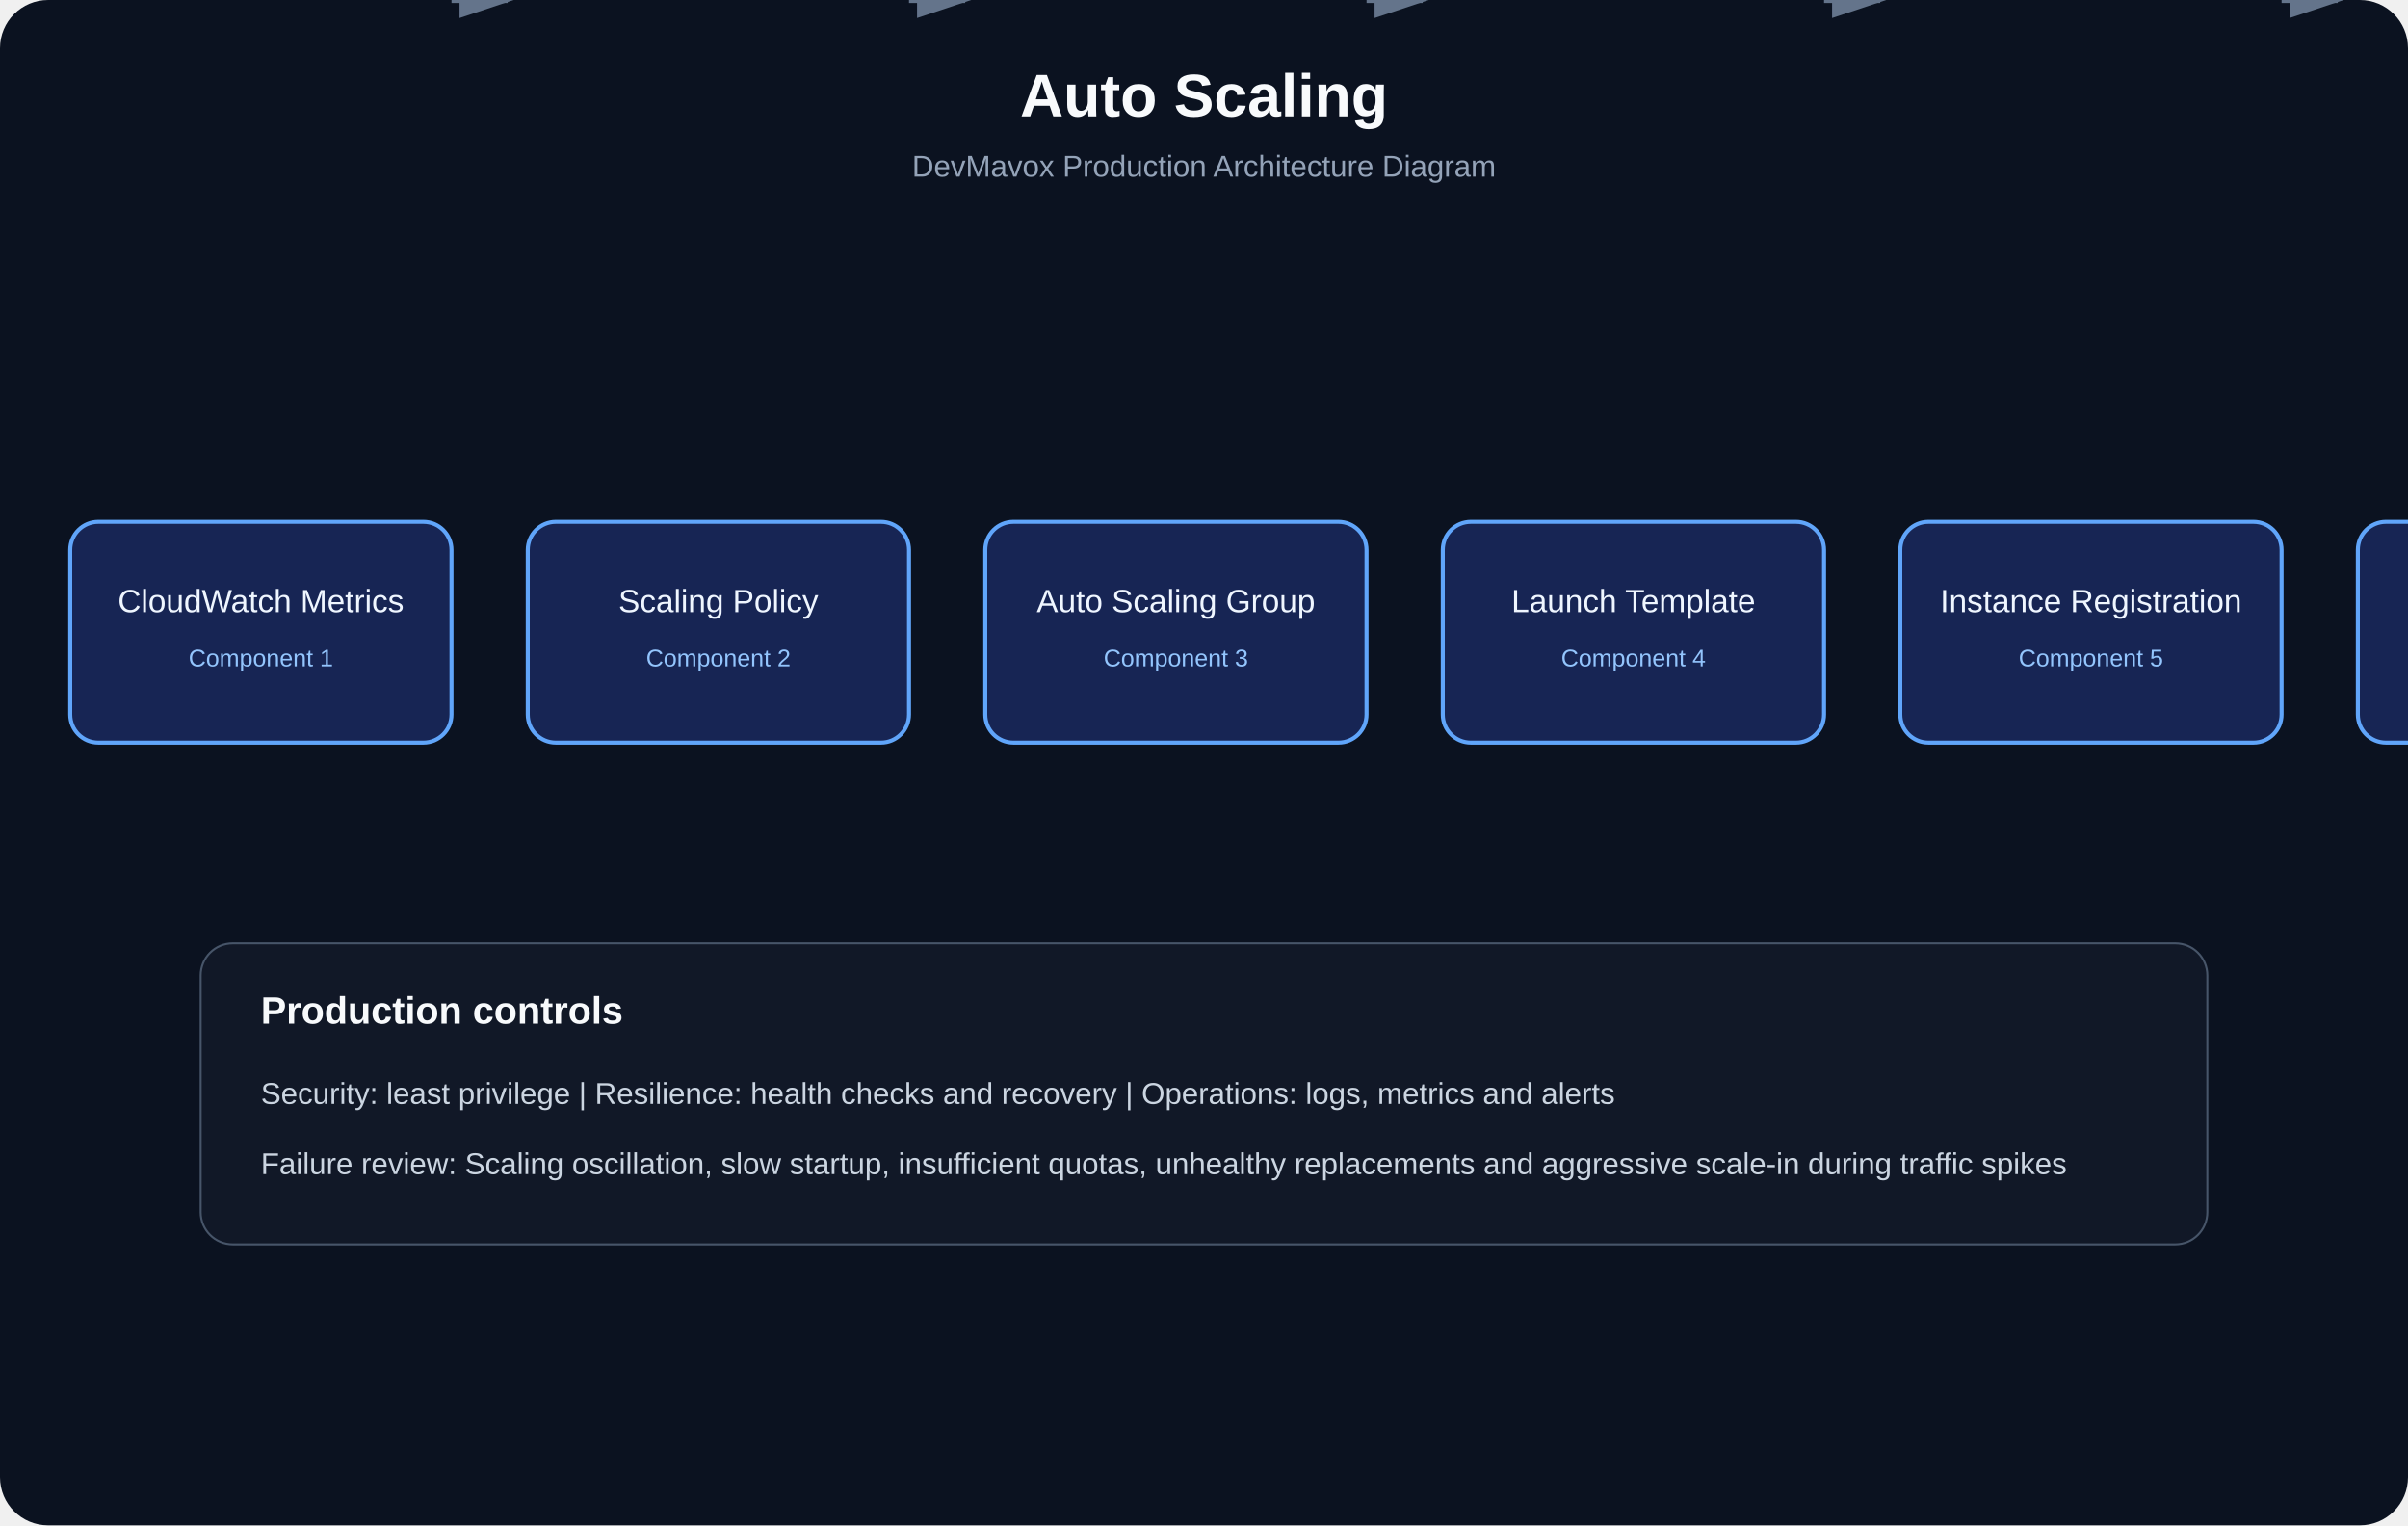
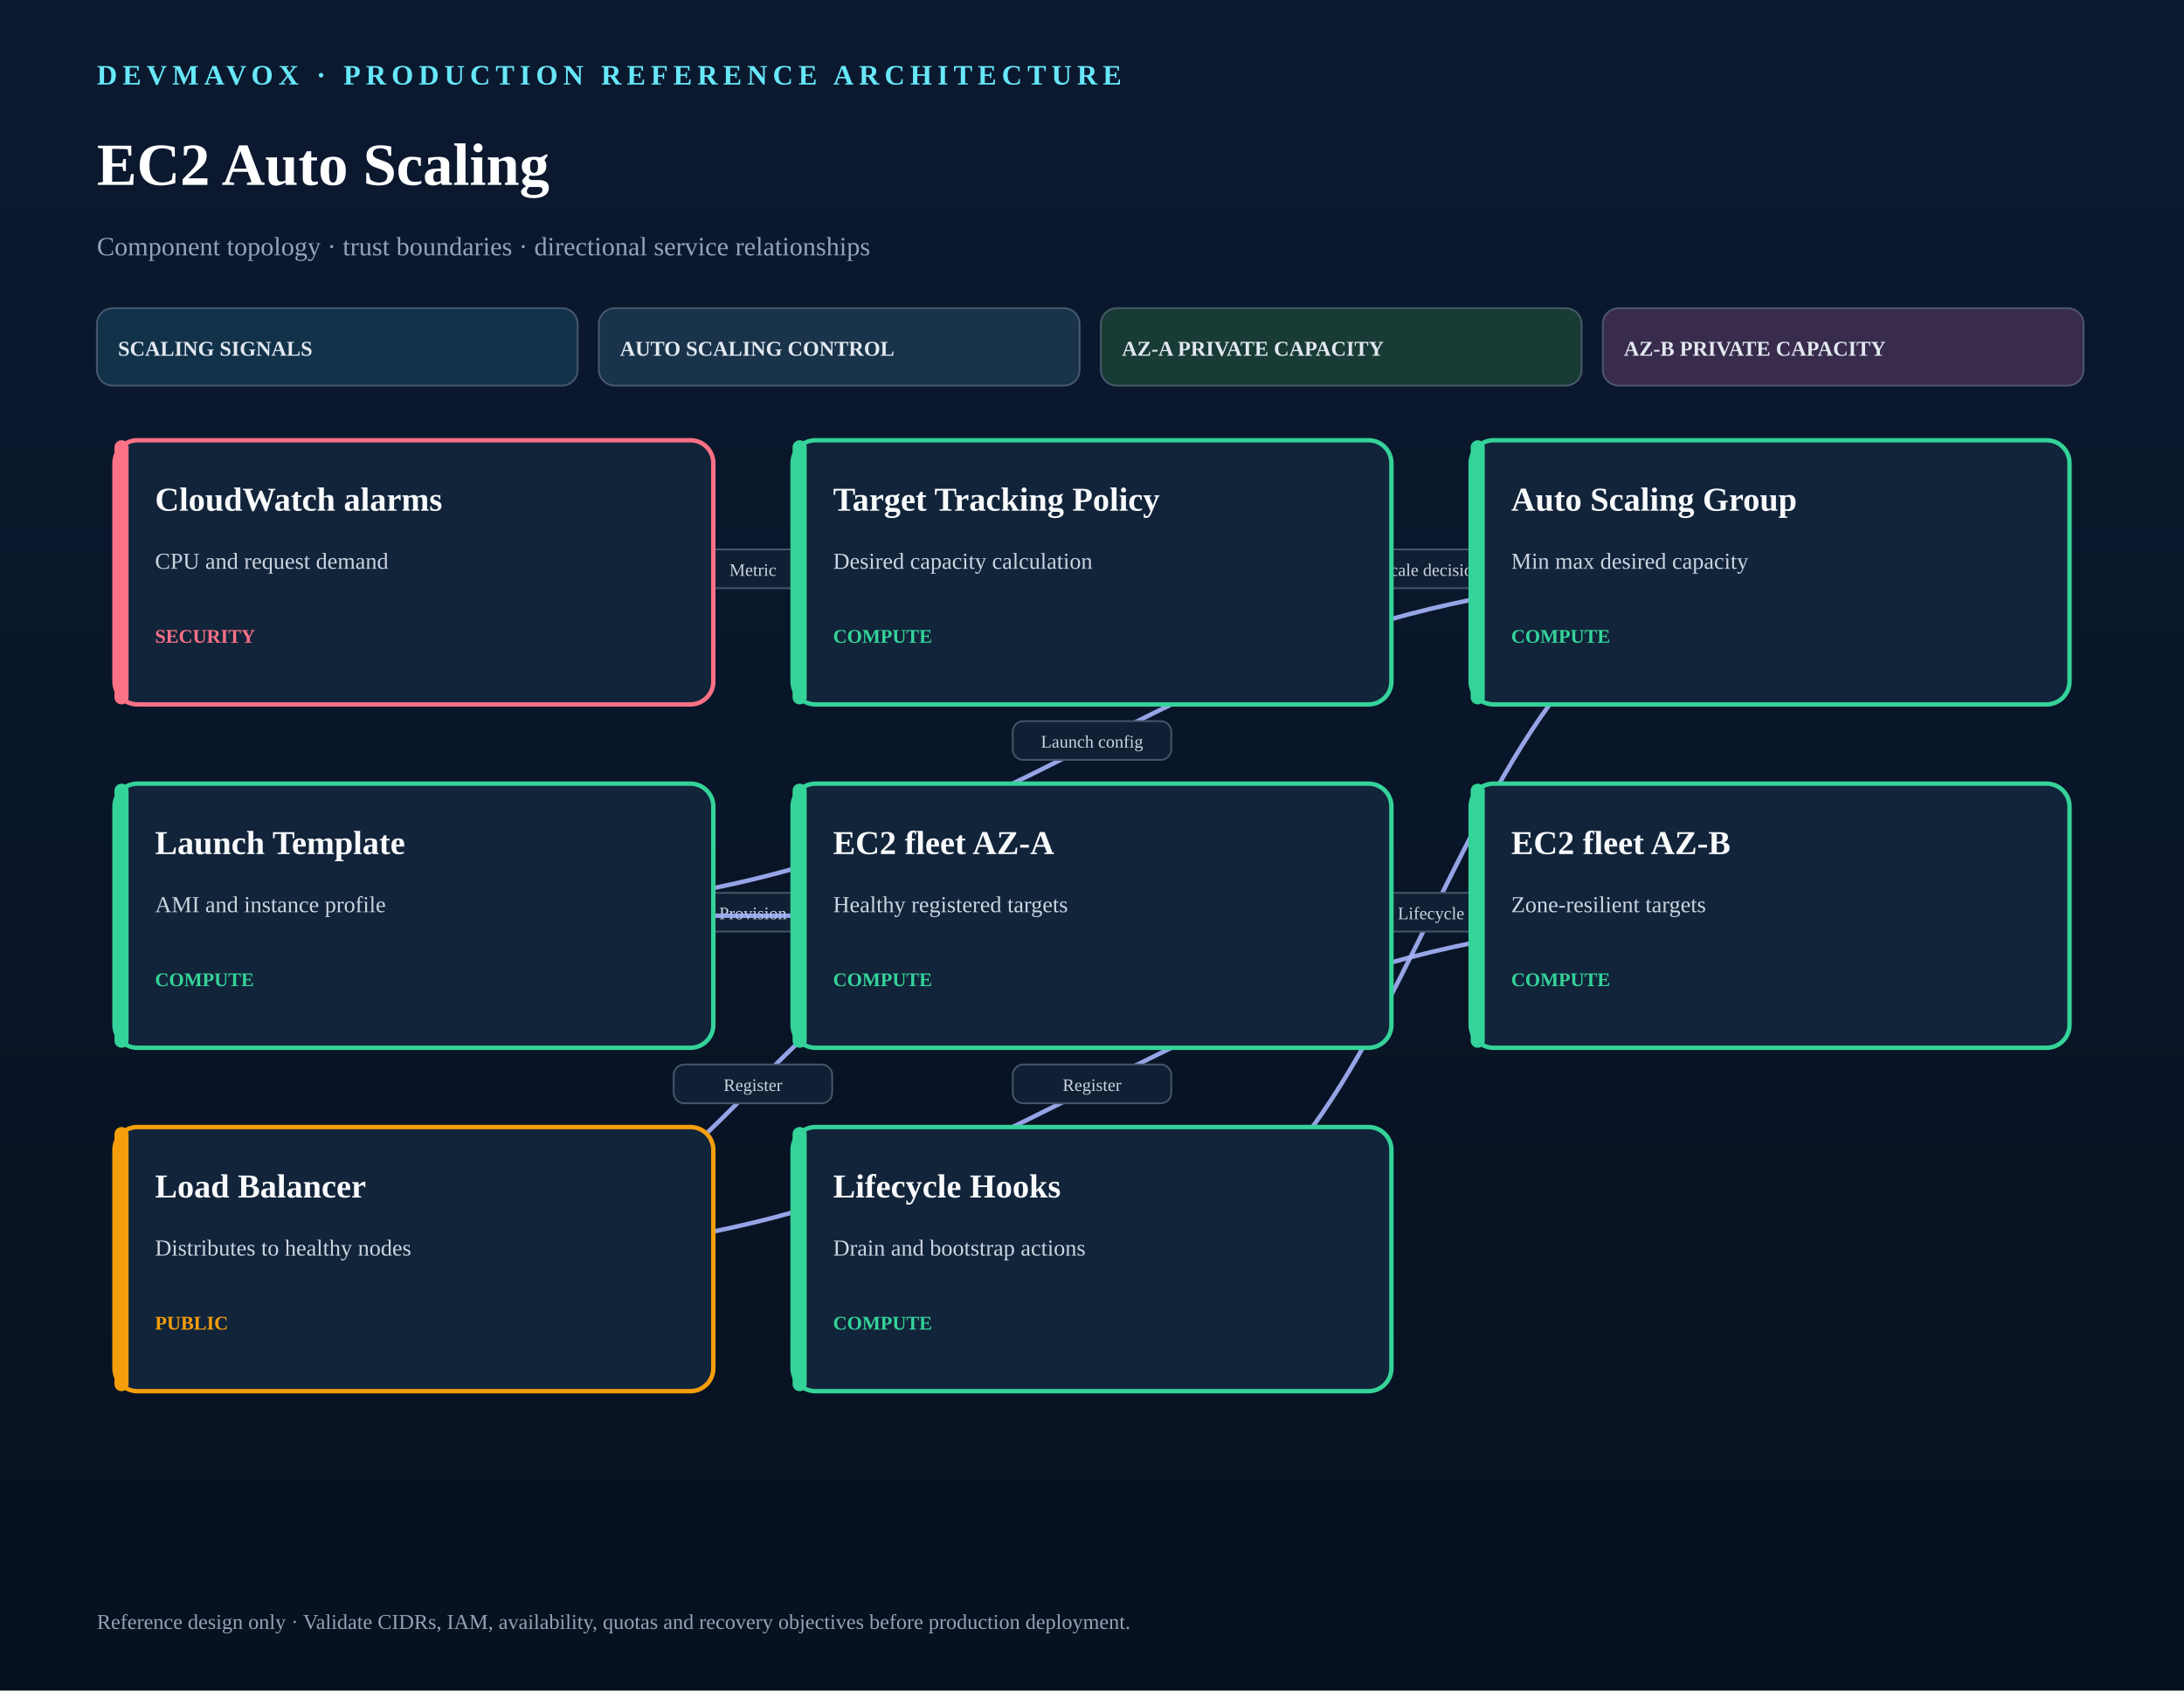
- <svg xmlns="http://www.w3.org/2000/svg" width="1200" height="760" viewBox="0 0 1200 760">
+ <svg xmlns="http://www.w3.org/2000/svg" width="1240" height="960" viewBox="0 0 1240 960">
  <defs>
-     <marker id="arrow" markerWidth="10" markerHeight="10" refX="8" refY="3" orient="auto">
-       <path d="M0,0 L0,6 L9,3 z" fill="#64748b" />
+     <linearGradient id="bg" x2="0" y2="1">
+       <stop stop-color="#0b1930" />
+       <stop offset="1" stop-color="#07111f" />
+     </linearGradient>
+     <marker id="arr" markerWidth="10" markerHeight="10" refX="8" refY="4" orient="auto">
+       <path d="M0 0 L0 8 L9 4Z" fill="#cbd5e1" />
    </marker>
  </defs>
-   <rect width="1200" height="760" rx="24" fill="#0b1220" />
-   <text x="600" y="58" text-anchor="middle" fill="#f8fafc" font-size="30" font-family="Arial" font-weight="700">Auto Scaling</text>
-   <text x="600" y="88" text-anchor="middle" fill="#94a3b8" font-size="15" font-family="Arial">DevMavox Production Architecture Diagram</text>
-   <rect x="35" y="260" width="190" height="110" rx="14" fill="#172554" stroke="#60a5fa" stroke-width="2" />
-   <text x="130" y="305" text-anchor="middle" fill="#eff6ff" font-size="16" font-family="Arial">CloudWatch Metrics</text>
-   <text x="130" y="332" text-anchor="middle" fill="#93c5fd" font-size="12" font-family="Arial">Component 1</text>
-   <line x1="225" y1="(315)" x2="253" y2="(315)" stroke="#64748b" stroke-width="3" marker-end="url(#arrow)" />
-   <rect x="263" y="260" width="190" height="110" rx="14" fill="#172554" stroke="#60a5fa" stroke-width="2" />
-   <text x="358" y="305" text-anchor="middle" fill="#eff6ff" font-size="16" font-family="Arial">Scaling Policy</text>
-   <text x="358" y="332" text-anchor="middle" fill="#93c5fd" font-size="12" font-family="Arial">Component 2</text>
-   <line x1="453" y1="(315)" x2="481" y2="(315)" stroke="#64748b" stroke-width="3" marker-end="url(#arrow)" />
-   <rect x="491" y="260" width="190" height="110" rx="14" fill="#172554" stroke="#60a5fa" stroke-width="2" />
-   <text x="586" y="305" text-anchor="middle" fill="#eff6ff" font-size="16" font-family="Arial">Auto Scaling Group</text>
-   <text x="586" y="332" text-anchor="middle" fill="#93c5fd" font-size="12" font-family="Arial">Component 3</text>
-   <line x1="681" y1="(315)" x2="709" y2="(315)" stroke="#64748b" stroke-width="3" marker-end="url(#arrow)" />
-   <rect x="719" y="260" width="190" height="110" rx="14" fill="#172554" stroke="#60a5fa" stroke-width="2" />
-   <text x="814" y="305" text-anchor="middle" fill="#eff6ff" font-size="16" font-family="Arial">Launch Template</text>
-   <text x="814" y="332" text-anchor="middle" fill="#93c5fd" font-size="12" font-family="Arial">Component 4</text>
-   <line x1="909" y1="(315)" x2="937" y2="(315)" stroke="#64748b" stroke-width="3" marker-end="url(#arrow)" />
-   <rect x="947" y="260" width="190" height="110" rx="14" fill="#172554" stroke="#60a5fa" stroke-width="2" />
-   <text x="1042" y="305" text-anchor="middle" fill="#eff6ff" font-size="16" font-family="Arial">Instance Registration</text>
-   <text x="1042" y="332" text-anchor="middle" fill="#93c5fd" font-size="12" font-family="Arial">Component 5</text>
-   <line x1="1137" y1="(315)" x2="1165" y2="(315)" stroke="#64748b" stroke-width="3" marker-end="url(#arrow)" />
-   <rect x="1175" y="260" width="190" height="110" rx="14" fill="#172554" stroke="#60a5fa" stroke-width="2" />
-   <text x="1270" y="305" text-anchor="middle" fill="#eff6ff" font-size="16" font-family="Arial">Load Balancer</text>
-   <text x="1270" y="332" text-anchor="middle" fill="#93c5fd" font-size="12" font-family="Arial">Component 6</text>
-   <rect x="100" y="470" width="1000" height="150" rx="16" fill="#111827" stroke="#475569" />
-   <text x="130" y="510" fill="#f8fafc" font-size="19" font-family="Arial" font-weight="700">Production controls</text>
-   <text x="130" y="550" fill="#cbd5e1" font-size="15" font-family="Arial">Security: least privilege | Resilience: health checks and recovery | Operations: logs, metrics and alerts</text>
-   <text x="130" y="585" fill="#cbd5e1" font-size="15" font-family="Arial">Failure review: Scaling oscillation, slow startup, insufficient quotas, unhealthy replacements and aggressive scale-in during traffic spikes</text>
+   <rect width="100%" height="100%" fill="url(#bg)" />
+   <text x="55" y="48" fill="#67e8f9" font-size="16" font-weight="700" letter-spacing="3">DEVMAVOX · PRODUCTION REFERENCE ARCHITECTURE</text>
+   <text x="55" y="105" fill="white" font-size="34" font-weight="800">EC2 Auto Scaling</text>
+   <text x="55" y="145" fill="#94a3b8" font-size="15">Component topology · trust boundaries · directional service relationships</text>
+   <rect x="55" y="175" width="273" height="44" rx="9" fill="#12324a" stroke="#64748b" stroke-opacity=".65" />
+   <text x="67" y="202" fill="#e2e8f0" font-size="12" font-weight="700">SCALING SIGNALS</text>
+   <rect x="340" y="175" width="273" height="44" rx="9" fill="#19334b" stroke="#64748b" stroke-opacity=".65" />
+   <text x="352" y="202" fill="#e2e8f0" font-size="12" font-weight="700">AUTO SCALING CONTROL</text>
+   <rect x="625" y="175" width="273" height="44" rx="9" fill="#183b35" stroke="#64748b" stroke-opacity=".65" />
+   <text x="637" y="202" fill="#e2e8f0" font-size="12" font-weight="700">AZ-A PRIVATE CAPACITY</text>
+   <rect x="910" y="175" width="273" height="44" rx="9" fill="#382b4c" stroke="#64748b" stroke-opacity=".65" />
+   <text x="922" y="202" fill="#e2e8f0" font-size="12" font-weight="700">AZ-B PRIVATE CAPACITY</text>
+   <path d="M 235 325 C 427.5 325, 427.5 325, 620 325" fill="none" stroke="#a5b4fc" stroke-width="2.5" marker-end="url(#arr)" opacity=".9" />
+   <rect x="382.5" y="312" width="90" height="22" rx="6" fill="#111f34" stroke="#475569" />
+   <text x="427.5" y="327" fill="#cbd5e1" text-anchor="middle" font-size="10">Metric</text>
+   <path d="M 620 325 C 812.5 325, 812.5 325, 1005 325" fill="none" stroke="#a5b4fc" stroke-width="2.5" marker-end="url(#arr)" opacity=".9" />
+   <rect x="767.5" y="312" width="90" height="22" rx="6" fill="#111f34" stroke="#475569" />
+   <text x="812.5" y="327" fill="#cbd5e1" text-anchor="middle" font-size="10">Scale decision</text>
+   <path d="M 1005 325 C 620 325, 620 520, 235 520" fill="none" stroke="#a5b4fc" stroke-width="2.5" marker-end="url(#arr)" opacity=".9" />
+   <rect x="575" y="409.5" width="90" height="22" rx="6" fill="#111f34" stroke="#475569" />
+   <text x="620" y="424.5" fill="#cbd5e1" text-anchor="middle" font-size="10">Launch config</text>
+   <path d="M 235 520 C 427.5 520, 427.5 520, 620 520" fill="none" stroke="#a5b4fc" stroke-width="2.5" marker-end="url(#arr)" opacity=".9" />
+   <rect x="382.5" y="507" width="90" height="22" rx="6" fill="#111f34" stroke="#475569" />
+   <text x="427.5" y="522" fill="#cbd5e1" text-anchor="middle" font-size="10">Provision</text>
+   <path d="M 235 520 C 620 520, 620 520, 1005 520" fill="none" stroke="#a5b4fc" stroke-width="2.5" marker-end="url(#arr)" opacity=".9" />
+   <rect x="575" y="507" width="90" height="22" rx="6" fill="#111f34" stroke="#475569" />
+   <text x="620" y="522" fill="#cbd5e1" text-anchor="middle" font-size="10">Provision</text>
+   <path d="M 620 520 C 427.5 520, 427.5 715, 235 715" fill="none" stroke="#a5b4fc" stroke-width="2.5" marker-end="url(#arr)" opacity=".9" />
+   <rect x="382.5" y="604.5" width="90" height="22" rx="6" fill="#111f34" stroke="#475569" />
+   <text x="427.5" y="619.5" fill="#cbd5e1" text-anchor="middle" font-size="10">Register</text>
+   <path d="M 1005 520 C 620 520, 620 715, 235 715" fill="none" stroke="#a5b4fc" stroke-width="2.5" marker-end="url(#arr)" opacity=".9" />
+   <rect x="575" y="604.5" width="90" height="22" rx="6" fill="#111f34" stroke="#475569" />
+   <text x="620" y="619.5" fill="#cbd5e1" text-anchor="middle" font-size="10">Register</text>
+   <path d="M 1005 325 C 812.5 325, 812.5 715, 620 715" fill="none" stroke="#a5b4fc" stroke-width="2.5" marker-end="url(#arr)" opacity=".9" />
+   <rect x="767.5" y="507" width="90" height="22" rx="6" fill="#111f34" stroke="#475569" />
+   <text x="812.5" y="522" fill="#cbd5e1" text-anchor="middle" font-size="10">Lifecycle</text>
+   <g>
+     <rect x="65" y="250" width="340" height="150" rx="13" fill="#12243a" stroke="#fb7185" stroke-width="2.5" />
+     <rect x="65" y="250" width="8" height="150" rx="4" fill="#fb7185" />
+     <text x="88" y="290" fill="#f8fafc" font-size="19" font-weight="700">CloudWatch alarms</text>
+     <text x="88" y="323" fill="#cbd5e1" font-size="13">CPU and request demand</text>
+     <text x="88" y="365" fill="#fb7185" font-size="11" font-weight="700">SECURITY</text>
+   </g>
+   <g>
+     <rect x="450" y="250" width="340" height="150" rx="13" fill="#12243a" stroke="#34d399" stroke-width="2.5" />
+     <rect x="450" y="250" width="8" height="150" rx="4" fill="#34d399" />
+     <text x="473" y="290" fill="#f8fafc" font-size="19" font-weight="700">Target Tracking Policy</text>
+     <text x="473" y="323" fill="#cbd5e1" font-size="13">Desired capacity calculation</text>
+     <text x="473" y="365" fill="#34d399" font-size="11" font-weight="700">COMPUTE</text>
+   </g>
+   <g>
+     <rect x="835" y="250" width="340" height="150" rx="13" fill="#12243a" stroke="#34d399" stroke-width="2.5" />
+     <rect x="835" y="250" width="8" height="150" rx="4" fill="#34d399" />
+     <text x="858" y="290" fill="#f8fafc" font-size="19" font-weight="700">Auto Scaling Group</text>
+     <text x="858" y="323" fill="#cbd5e1" font-size="13">Min max desired capacity</text>
+     <text x="858" y="365" fill="#34d399" font-size="11" font-weight="700">COMPUTE</text>
+   </g>
+   <g>
+     <rect x="65" y="445" width="340" height="150" rx="13" fill="#12243a" stroke="#34d399" stroke-width="2.5" />
+     <rect x="65" y="445" width="8" height="150" rx="4" fill="#34d399" />
+     <text x="88" y="485" fill="#f8fafc" font-size="19" font-weight="700">Launch Template</text>
+     <text x="88" y="518" fill="#cbd5e1" font-size="13">AMI and instance profile</text>
+     <text x="88" y="560" fill="#34d399" font-size="11" font-weight="700">COMPUTE</text>
+   </g>
+   <g>
+     <rect x="450" y="445" width="340" height="150" rx="13" fill="#12243a" stroke="#34d399" stroke-width="2.5" />
+     <rect x="450" y="445" width="8" height="150" rx="4" fill="#34d399" />
+     <text x="473" y="485" fill="#f8fafc" font-size="19" font-weight="700">EC2 fleet AZ-A</text>
+     <text x="473" y="518" fill="#cbd5e1" font-size="13">Healthy registered targets</text>
+     <text x="473" y="560" fill="#34d399" font-size="11" font-weight="700">COMPUTE</text>
+   </g>
+   <g>
+     <rect x="835" y="445" width="340" height="150" rx="13" fill="#12243a" stroke="#34d399" stroke-width="2.5" />
+     <rect x="835" y="445" width="8" height="150" rx="4" fill="#34d399" />
+     <text x="858" y="485" fill="#f8fafc" font-size="19" font-weight="700">EC2 fleet AZ-B</text>
+     <text x="858" y="518" fill="#cbd5e1" font-size="13">Zone-resilient targets</text>
+     <text x="858" y="560" fill="#34d399" font-size="11" font-weight="700">COMPUTE</text>
+   </g>
+   <g>
+     <rect x="65" y="640" width="340" height="150" rx="13" fill="#12243a" stroke="#f59e0b" stroke-width="2.5" />
+     <rect x="65" y="640" width="8" height="150" rx="4" fill="#f59e0b" />
+     <text x="88" y="680" fill="#f8fafc" font-size="19" font-weight="700">Load Balancer</text>
+     <text x="88" y="713" fill="#cbd5e1" font-size="13">Distributes to healthy nodes</text>
+     <text x="88" y="755" fill="#f59e0b" font-size="11" font-weight="700">PUBLIC</text>
+   </g>
+   <g>
+     <rect x="450" y="640" width="340" height="150" rx="13" fill="#12243a" stroke="#34d399" stroke-width="2.5" />
+     <rect x="450" y="640" width="8" height="150" rx="4" fill="#34d399" />
+     <text x="473" y="680" fill="#f8fafc" font-size="19" font-weight="700">Lifecycle Hooks</text>
+     <text x="473" y="713" fill="#cbd5e1" font-size="13">Drain and bootstrap actions</text>
+     <text x="473" y="755" fill="#34d399" font-size="11" font-weight="700">COMPUTE</text>
+   </g>
+   <text x="55" y="925" fill="#94a3b8" font-size="12">Reference design only · Validate CIDRs, IAM, availability, quotas and recovery objectives before production deployment.</text>
</svg>
